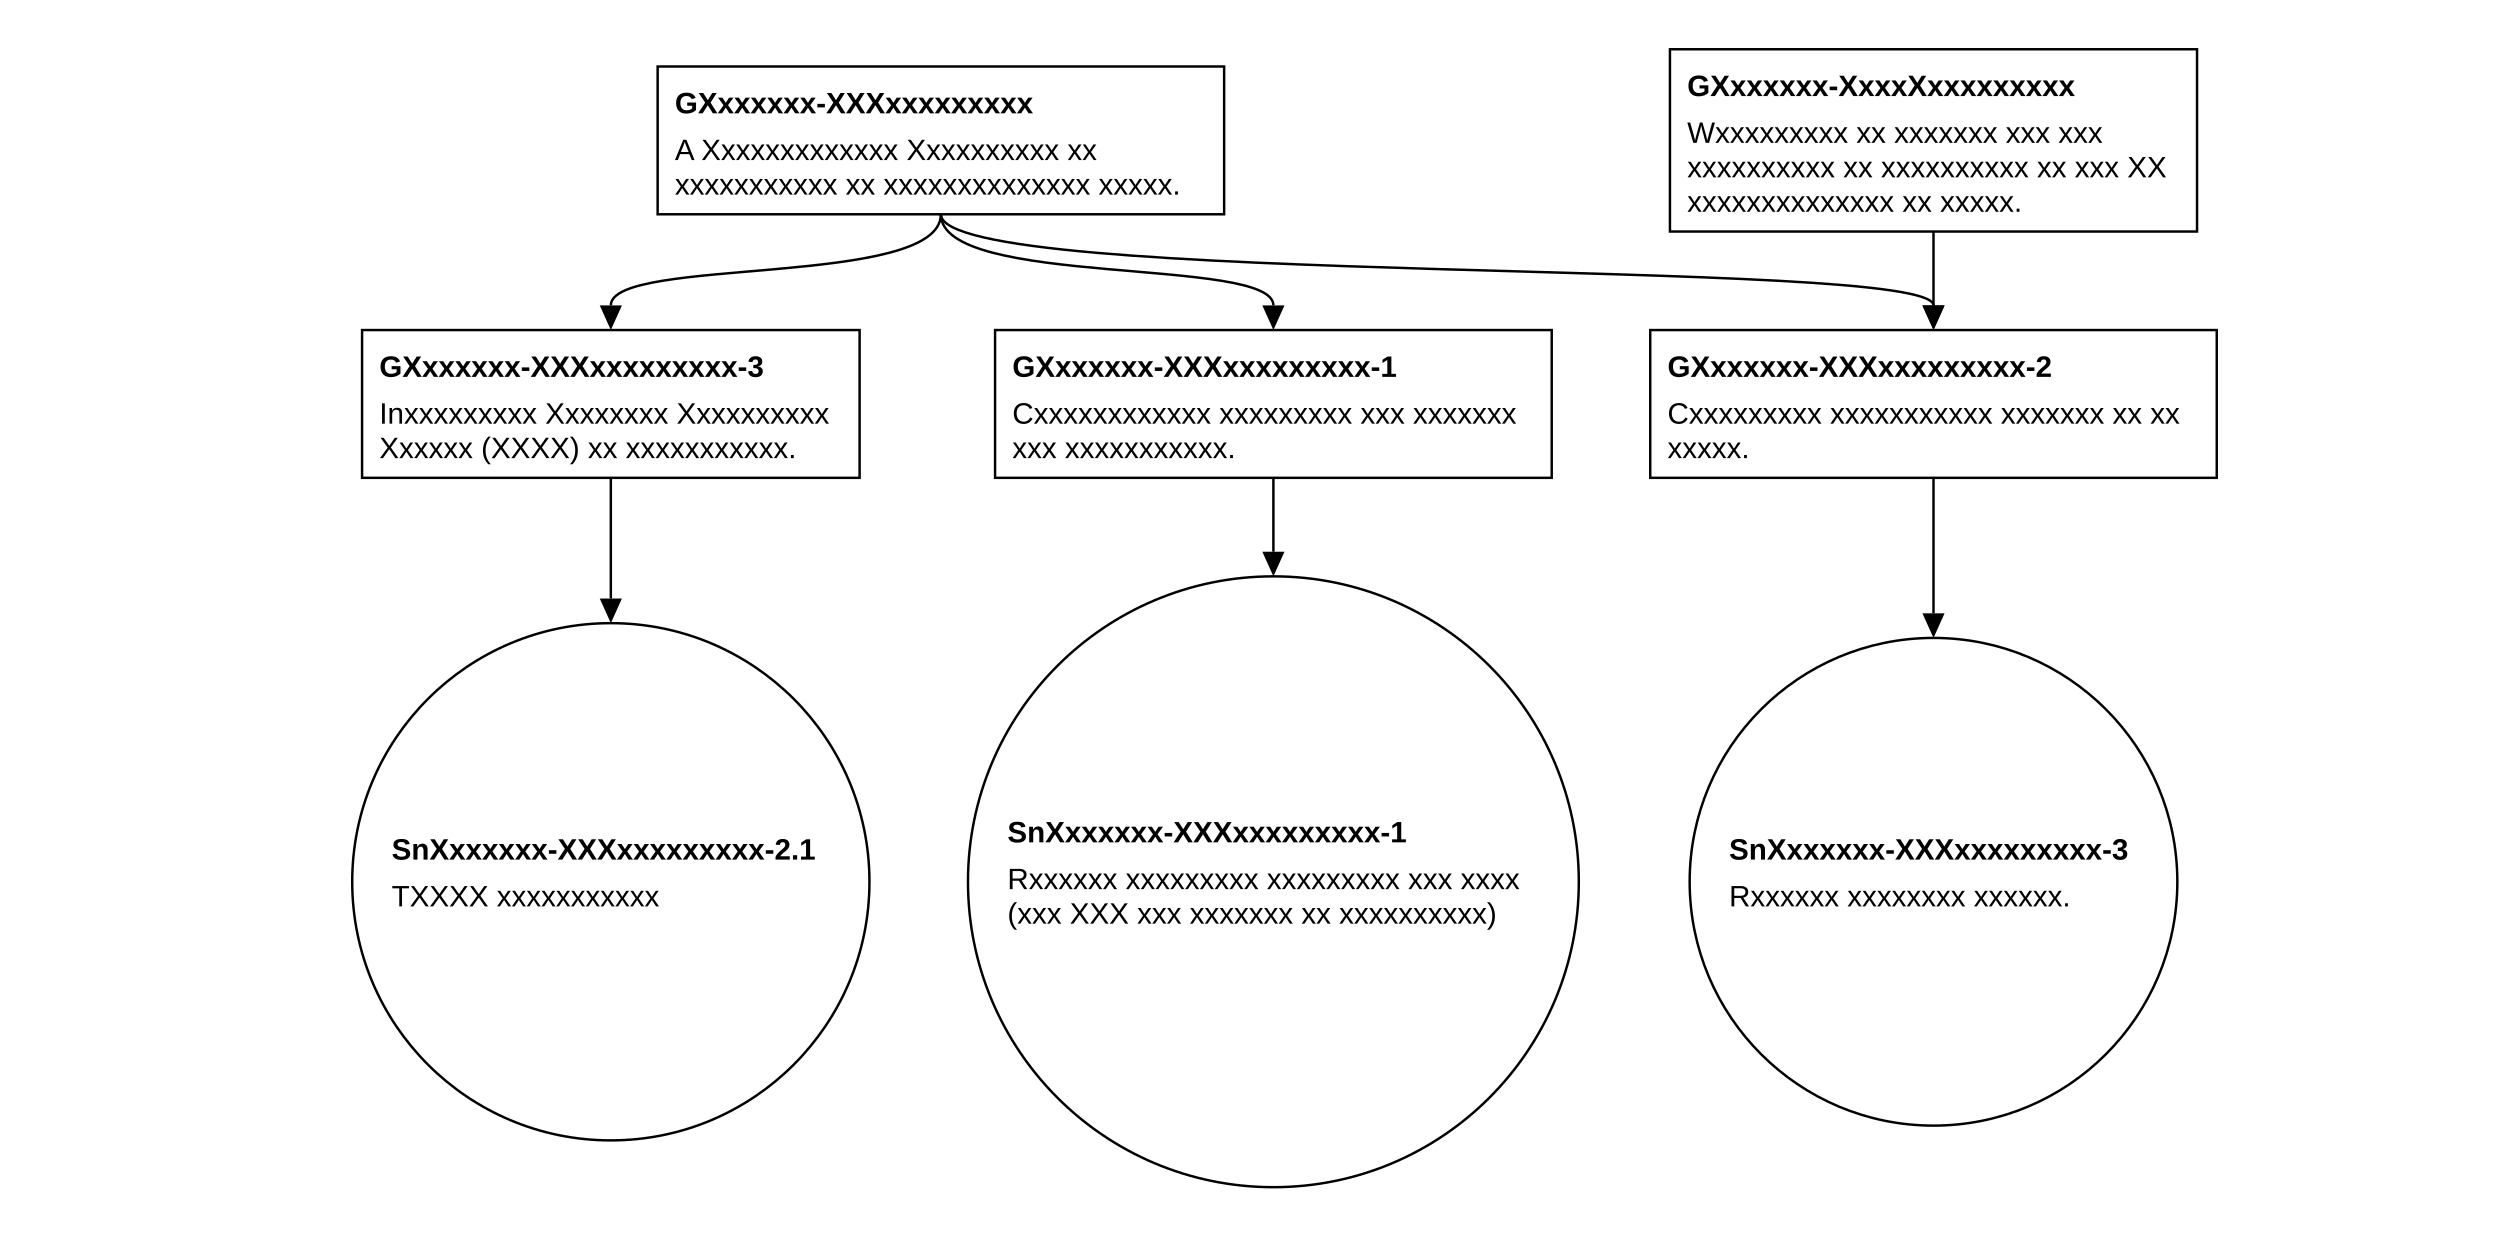
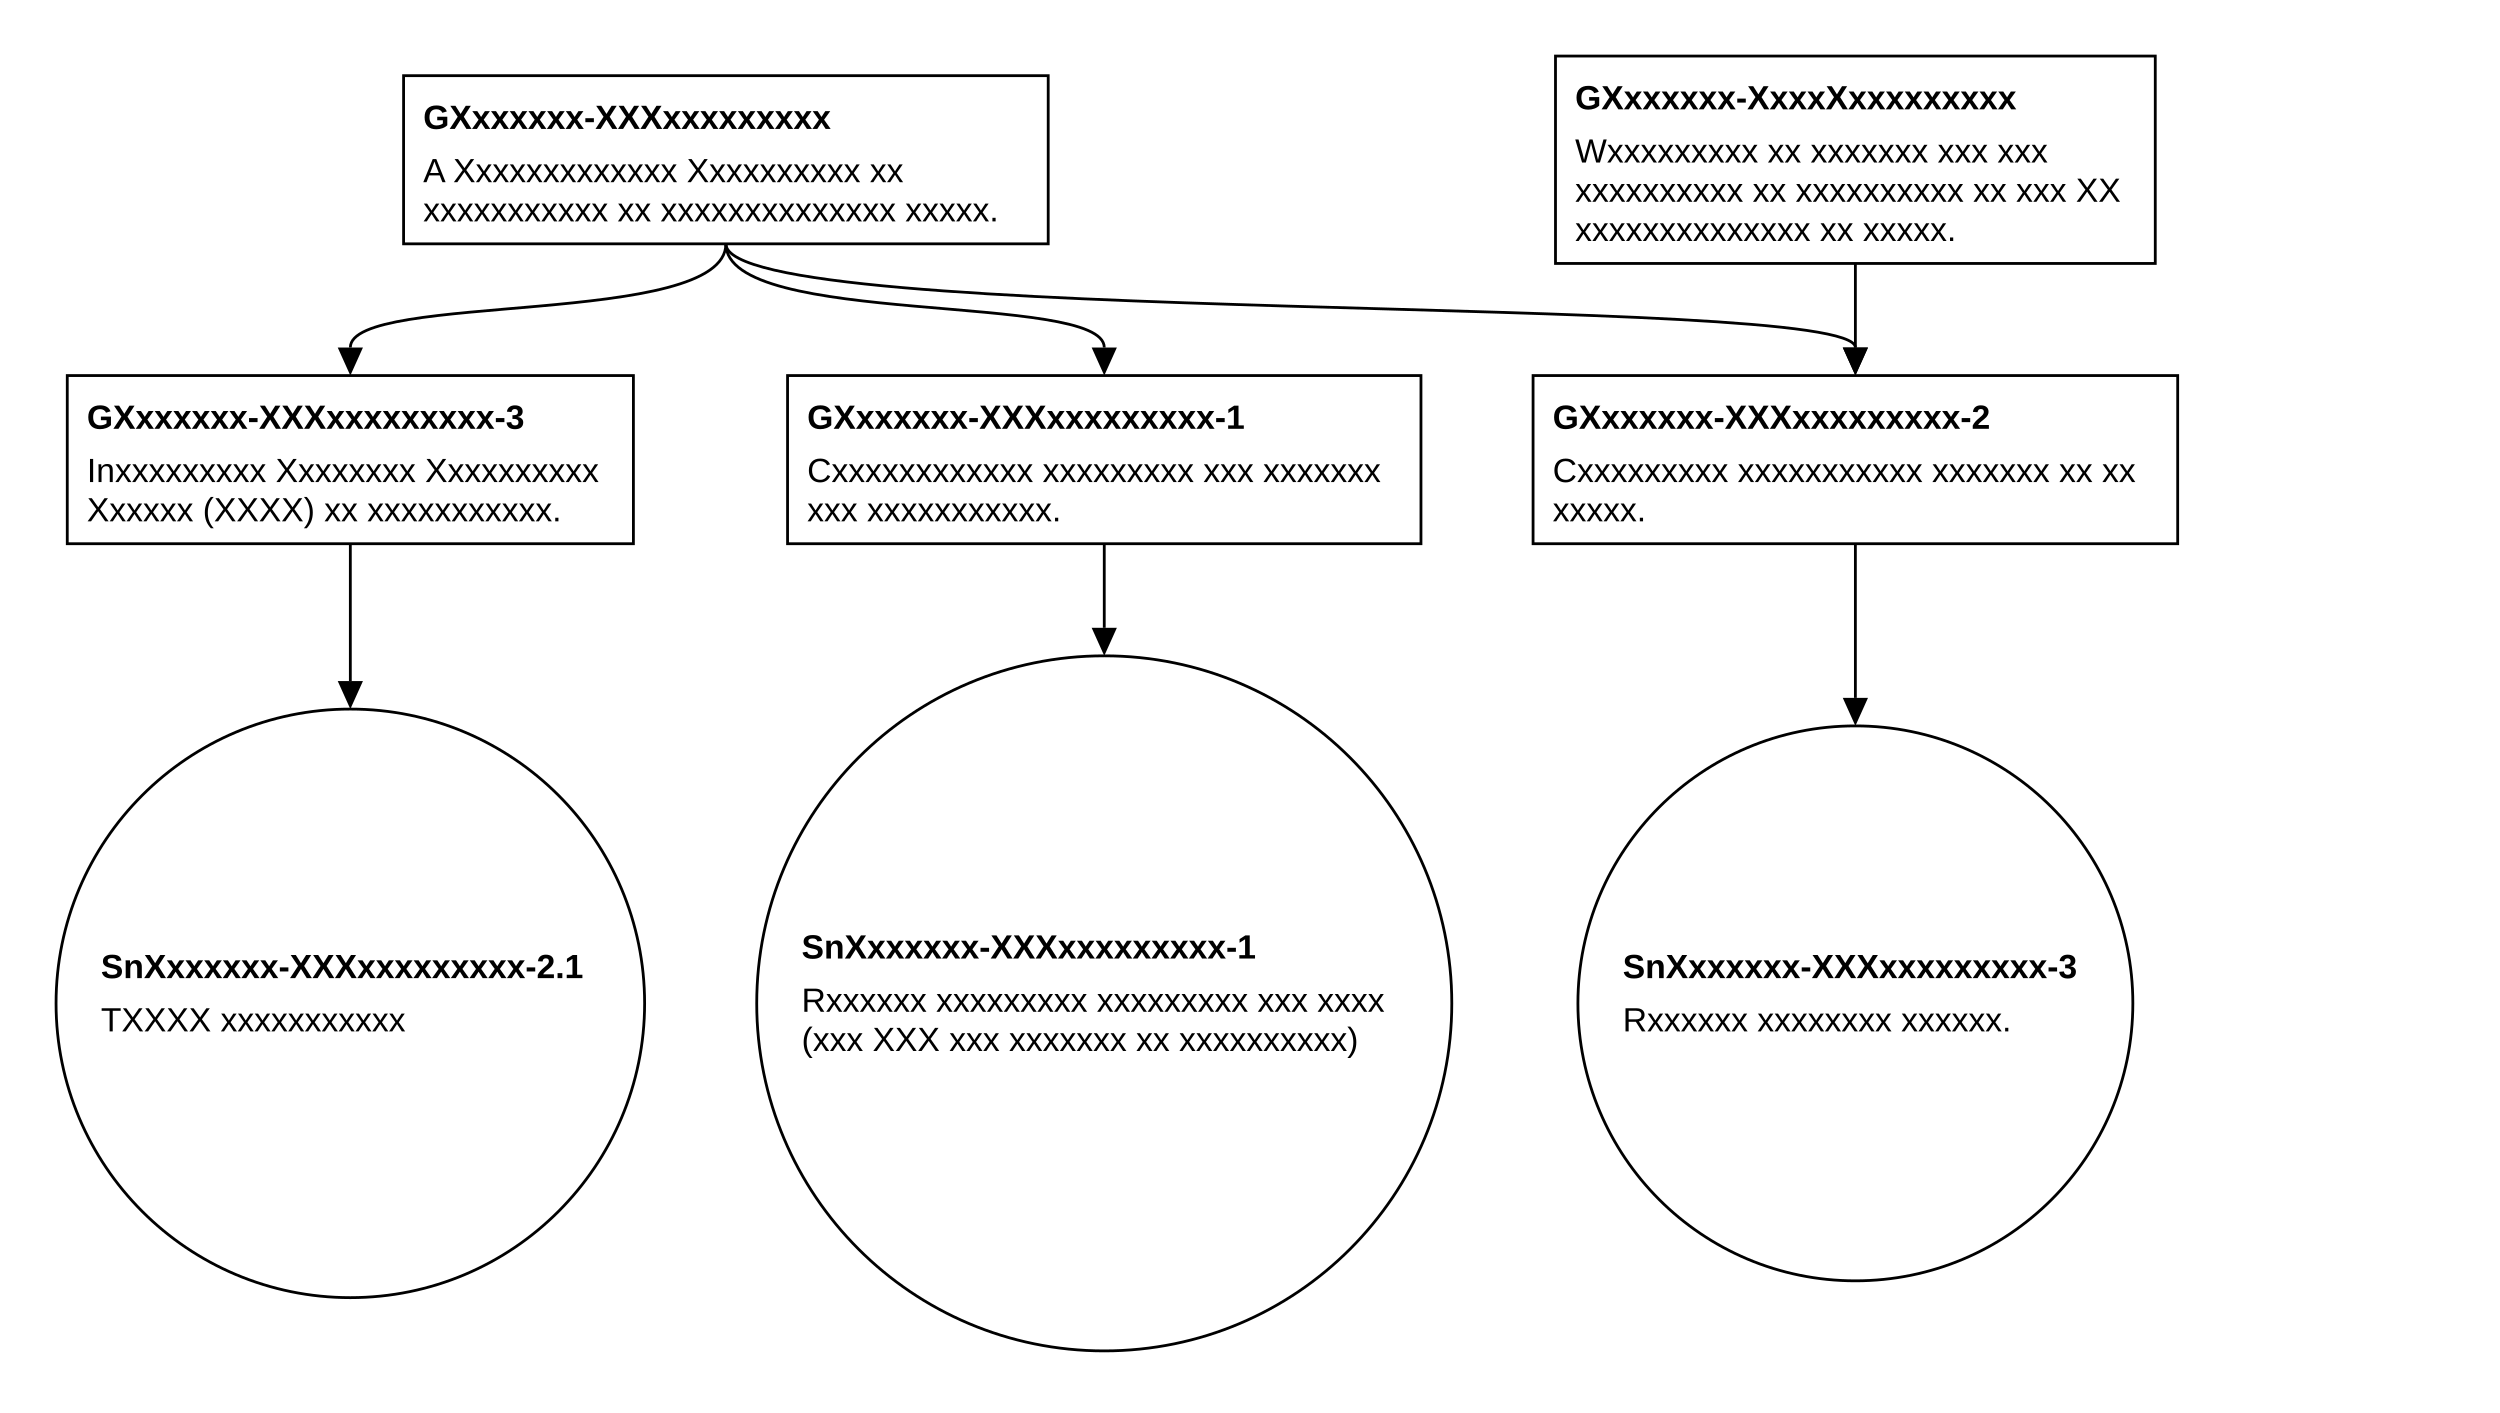
- <svg xmlns="http://www.w3.org/2000/svg" classes="gsndiagram" viewBox="0 0 1015 504">
+ <svg xmlns="http://www.w3.org/2000/svg" classes="gsndiagram" viewBox="0 0 892 504">
  <symbol id="module_icon">
    <rect fill="lightgrey" height="5" stroke="black" stroke-width="1" width="10" x="0" y="0" />
    <rect fill="lightgrey" height="10" stroke="black" stroke-width="1" width="20" x="0" y="5" />
  </symbol>
  <marker id="composite_arrow" markerHeight="9" markerUnits="userSpaceOnUse" markerWidth="10" orient="auto-start-reverse" refX="0" refY="4.5">
    <polyline fill="none" points="0 0, 6 4.5, 0 9" stroke="black" stroke-width="1" />
    <polyline fill="none" points="4 0, 10 4.5, 4 9" stroke="black" stroke-width="1" />
    <polyline fill="none" points="0 4.5, 10 4.5" stroke="black" stroke-width="1" />
  </marker>
  <marker id="supportedby_arrow" markerHeight="9" markerUnits="userSpaceOnUse" markerWidth="10" orient="auto-start-reverse" refX="0" refY="4.5">
    <polyline fill="black" points="0 0, 10 4.5, 0 9" />
  </marker>
  <marker id="incontextof_arrow" markerHeight="9" markerUnits="userSpaceOnUse" markerWidth="10" orient="auto-start-reverse" refX="0" refY="4.5">
    <polyline fill="none" points="0 0, 10 4.5, 0 9, 0 0" stroke="black" stroke-width="1" />
  </marker>
  <g class="gsn_module_Txxx-2 Xxxxxxxxxxxxx Xxxxxxxxxx gsnelem gsngoal" id="node_GXxxxxxx_XXXxxxxxxxxx">
-     <path class="border" d="M267,27 L497,27 L497,87 L267,87 z" fill="none" stroke="black" stroke-width="1" />
-     <text font-family="Arial" font-size="12" font-weight="bold" x="274" y="46">
+     <path class="border" d="M144,27 L374,27 L374,87 L144,87 z" fill="none" stroke="black" stroke-width="1" />
+     <text font-family="Arial" font-size="12" font-weight="bold" x="151" y="46">
GXxxxxxx-XXXxxxxxxxxx
</text>
-     <text font-family="Arial" font-size="12" x="274" y="65">
+     <text font-family="Arial" font-size="12" x="151" y="65">
A Xxxxxxxxxxxxx Xxxxxxxxxx xx
</text>
-     <text font-family="Arial" font-size="12" x="274" y="79">
+     <text font-family="Arial" font-size="12" x="151" y="79">
xxxxxxxxxxx xx xxxxxxxxxxxxxx xxxxx.
</text>
  </g>
  <g class="gsn_module_Txxx-2 Xxxxxxxxxxxxx Xxxxxxxxxx gsnelem gsngoal" id="node_GXxxxxxx_XxxxXxxxxxxxxx">
-     <path class="border" d="M678,20 L892,20 L892,94 L678,94 z" fill="none" stroke="black" stroke-width="1" />
-     <text font-family="Arial" font-size="12" font-weight="bold" x="685" y="39">
+     <path class="border" d="M555,20 L769,20 L769,94 L555,94 z" fill="none" stroke="black" stroke-width="1" />
+     <text font-family="Arial" font-size="12" font-weight="bold" x="562" y="39">
GXxxxxxx-XxxxXxxxxxxxxx
</text>
-     <text font-family="Arial" font-size="12" x="685" y="58">
+     <text font-family="Arial" font-size="12" x="562" y="58">
Wxxxxxxxxx xx xxxxxxx xxx xxx
</text>
-     <text font-family="Arial" font-size="12" x="685" y="72">
+     <text font-family="Arial" font-size="12" x="562" y="72">
xxxxxxxxxx xx xxxxxxxxxx xx xxx XX
</text>
-     <text font-family="Arial" font-size="12" x="685" y="86">
+     <text font-family="Arial" font-size="12" x="562" y="86">
xxxxxxxxxxxxxx xx xxxxx.
</text>
  </g>
  <g class="gsn_module_Txxx-2 Xxxxxxxxxxxxx Xxxxxxxxxx gsnelem gsngoal" id="node_GXxxxxxx_XXXxxxxxxxxx_3">
-     <path class="border" d="M147,134 L349,134 L349,194 L147,194 z" fill="none" stroke="black" stroke-width="1" />
-     <text font-family="Arial" font-size="12" font-weight="bold" x="154" y="153">
+     <path class="border" d="M24,134 L226,134 L226,194 L24,194 z" fill="none" stroke="black" stroke-width="1" />
+     <text font-family="Arial" font-size="12" font-weight="bold" x="31" y="153">
GXxxxxxx-XXXxxxxxxxxx-3
</text>
-     <text font-family="Arial" font-size="12" x="154" y="172">
+     <text font-family="Arial" font-size="12" x="31" y="172">
Inxxxxxxxxx Xxxxxxxx Xxxxxxxxxx
</text>
-     <text font-family="Arial" font-size="12" x="154" y="186">
+     <text font-family="Arial" font-size="12" x="31" y="186">
Xxxxxx (XXXX) xx xxxxxxxxxxx.
</text>
  </g>
  <g class="gsn_module_Txxx-2 Xxxxxxxxxxxxx Xxxxxxxxxx gsnelem gsngoal" id="node_GXxxxxxx_XXXxxxxxxxxx_1">
-     <path class="border" d="M404,134 L630,134 L630,194 L404,194 z" fill="none" stroke="black" stroke-width="1" />
-     <text font-family="Arial" font-size="12" font-weight="bold" x="411" y="153">
+     <path class="border" d="M281,134 L507,134 L507,194 L281,194 z" fill="none" stroke="black" stroke-width="1" />
+     <text font-family="Arial" font-size="12" font-weight="bold" x="288" y="153">
GXxxxxxx-XXXxxxxxxxxx-1
</text>
-     <text font-family="Arial" font-size="12" x="411" y="172">
+     <text font-family="Arial" font-size="12" x="288" y="172">
Cxxxxxxxxxxxx xxxxxxxxx xxx xxxxxxx
</text>
-     <text font-family="Arial" font-size="12" x="411" y="186">
+     <text font-family="Arial" font-size="12" x="288" y="186">
xxx xxxxxxxxxxx.
</text>
  </g>
  <g class="gsn_module_Txxx-2 Xxxxxxxxxxxxx Xxxxxxxxxx gsnelem gsngoal" id="node_GXxxxxxx_XXXxxxxxxxxx_2">
-     <path class="border" d="M670,134 L900,134 L900,194 L670,194 z" fill="none" stroke="black" stroke-width="1" />
-     <text font-family="Arial" font-size="12" font-weight="bold" x="677" y="153">
+     <path class="border" d="M547,134 L777,134 L777,194 L547,194 z" fill="none" stroke="black" stroke-width="1" />
+     <text font-family="Arial" font-size="12" font-weight="bold" x="554" y="153">
GXxxxxxx-XXXxxxxxxxxx-2
</text>
-     <text font-family="Arial" font-size="12" x="677" y="172">
+     <text font-family="Arial" font-size="12" x="554" y="172">
Cxxxxxxxxx xxxxxxxxxxx xxxxxxx xx xx
</text>
-     <text font-family="Arial" font-size="12" x="677" y="186">
+     <text font-family="Arial" font-size="12" x="554" y="186">
xxxxx.
</text>
  </g>
  <g class="gsn_module_Txxx-2 Xxxxxxxxxxxxx Xxxxxxxxxx gsnelem gsnsltn" id="node_SnXxxxxxx_XXXxxxxxxxxx_2_1">
-     <path class="border" d="M143,358 a105,105,0,1,0,210,0 a105,105,0,1,0,-210,0 z" fill="none" stroke="black" stroke-width="1" />
-     <text font-family="Arial" font-size="12" font-weight="bold" x="159" y="349">
+     <path class="border" d="M20,358 a105,105,0,1,0,210,0 a105,105,0,1,0,-210,0 z" fill="none" stroke="black" stroke-width="1" />
+     <text font-family="Arial" font-size="12" font-weight="bold" x="36" y="349">
SnXxxxxxx-XXXxxxxxxxxx-2.1
</text>
-     <text font-family="Arial" font-size="12" x="159" y="368">
+     <text font-family="Arial" font-size="12" x="36" y="368">
TXXXX xxxxxxxxxxx
</text>
  </g>
  <g class="gsn_module_Txxx-2 Xxxxxxxxxxxxx Xxxxxxxxxx gsnelem gsnsltn" id="node_SnXxxxxxx_XXXxxxxxxxxx_1">
-     <path class="border" d="M393,358 a124,124,0,1,0,248,0 a124,124,0,1,0,-248,0 z" fill="none" stroke="black" stroke-width="1" />
-     <text font-family="Arial" font-size="12" font-weight="bold" x="409" y="342">
+     <path class="border" d="M270,358 a124,124,0,1,0,248,0 a124,124,0,1,0,-248,0 z" fill="none" stroke="black" stroke-width="1" />
+     <text font-family="Arial" font-size="12" font-weight="bold" x="286" y="342">
SnXxxxxxx-XXXxxxxxxxxx-1
</text>
-     <text font-family="Arial" font-size="12" x="409" y="361">
+     <text font-family="Arial" font-size="12" x="286" y="361">
Rxxxxxx xxxxxxxxx xxxxxxxxx xxx xxxx
</text>
-     <text font-family="Arial" font-size="12" x="409" y="375">
+     <text font-family="Arial" font-size="12" x="286" y="375">
(xxx XXX xxx xxxxxxx xx xxxxxxxxxx)
</text>
  </g>
  <g class="gsn_module_Txxx-2 Xxxxxxxxxxxxx Xxxxxxxxxx gsnelem gsnsltn" id="node_SnXxxxxxx_XXXxxxxxxxxx_3">
-     <path class="border" d="M686,358 a99,99,0,1,0,198,0 a99,99,0,1,0,-198,0 z" fill="none" stroke="black" stroke-width="1" />
-     <text font-family="Arial" font-size="12" font-weight="bold" x="702" y="349">
+     <path class="border" d="M563,358 a99,99,0,1,0,198,0 a99,99,0,1,0,-198,0 z" fill="none" stroke="black" stroke-width="1" />
+     <text font-family="Arial" font-size="12" font-weight="bold" x="579" y="349">
SnXxxxxxx-XXXxxxxxxxxx-3
</text>
-     <text font-family="Arial" font-size="12" x="702" y="368">
+     <text font-family="Arial" font-size="12" x="579" y="368">
Rxxxxxx xxxxxxxx xxxxxx.
</text>
  </g>
-   <path class="gsnedge gsninspby" d="M382,87 C382,117,517,104,517,124" fill="none" marker-end="url(#supportedby_arrow)" stroke="black" stroke-width="1" />
-   <path class="gsnedge gsninspby" d="M382,87 C382,117,785,104,785,124" fill="none" marker-end="url(#supportedby_arrow)" stroke="black" stroke-width="1" />
-   <path class="gsnedge gsninspby" d="M382,87 C382,117,248,104,248,124" fill="none" marker-end="url(#supportedby_arrow)" stroke="black" stroke-width="1" />
-   <path class="gsnedge gsninspby" d="M517,194 C517,224,517,204,517,224" fill="none" marker-end="url(#supportedby_arrow)" stroke="black" stroke-width="1" />
-   <path class="gsnedge gsninspby" d="M785,194 C785,224,785,229,785,249" fill="none" marker-end="url(#supportedby_arrow)" stroke="black" stroke-width="1" />
-   <path class="gsnedge gsninspby" d="M248,194 C248,224,248,223,248,243" fill="none" marker-end="url(#supportedby_arrow)" stroke="black" stroke-width="1" />
-   <path class="gsnedge gsninspby" d="M785,94 C785,124,785,104,785,124" fill="none" marker-end="url(#supportedby_arrow)" stroke="black" stroke-width="1" />
+   <path class="gsnedge gsninspby" d="M259,87 C259,117,394,104,394,124" fill="none" marker-end="url(#supportedby_arrow)" stroke="black" stroke-width="1" />
+   <path class="gsnedge gsninspby" d="M259,87 C259,117,662,104,662,124" fill="none" marker-end="url(#supportedby_arrow)" stroke="black" stroke-width="1" />
+   <path class="gsnedge gsninspby" d="M259,87 C259,117,125,104,125,124" fill="none" marker-end="url(#supportedby_arrow)" stroke="black" stroke-width="1" />
+   <path class="gsnedge gsninspby" d="M394,194 C394,224,394,204,394,224" fill="none" marker-end="url(#supportedby_arrow)" stroke="black" stroke-width="1" />
+   <path class="gsnedge gsninspby" d="M662,194 C662,224,662,229,662,249" fill="none" marker-end="url(#supportedby_arrow)" stroke="black" stroke-width="1" />
+   <path class="gsnedge gsninspby" d="M125,194 C125,224,125,223,125,243" fill="none" marker-end="url(#supportedby_arrow)" stroke="black" stroke-width="1" />
+   <path class="gsnedge gsninspby" d="M662,94 C662,124,662,104,662,124" fill="none" marker-end="url(#supportedby_arrow)" stroke="black" stroke-width="1" />
</svg>
